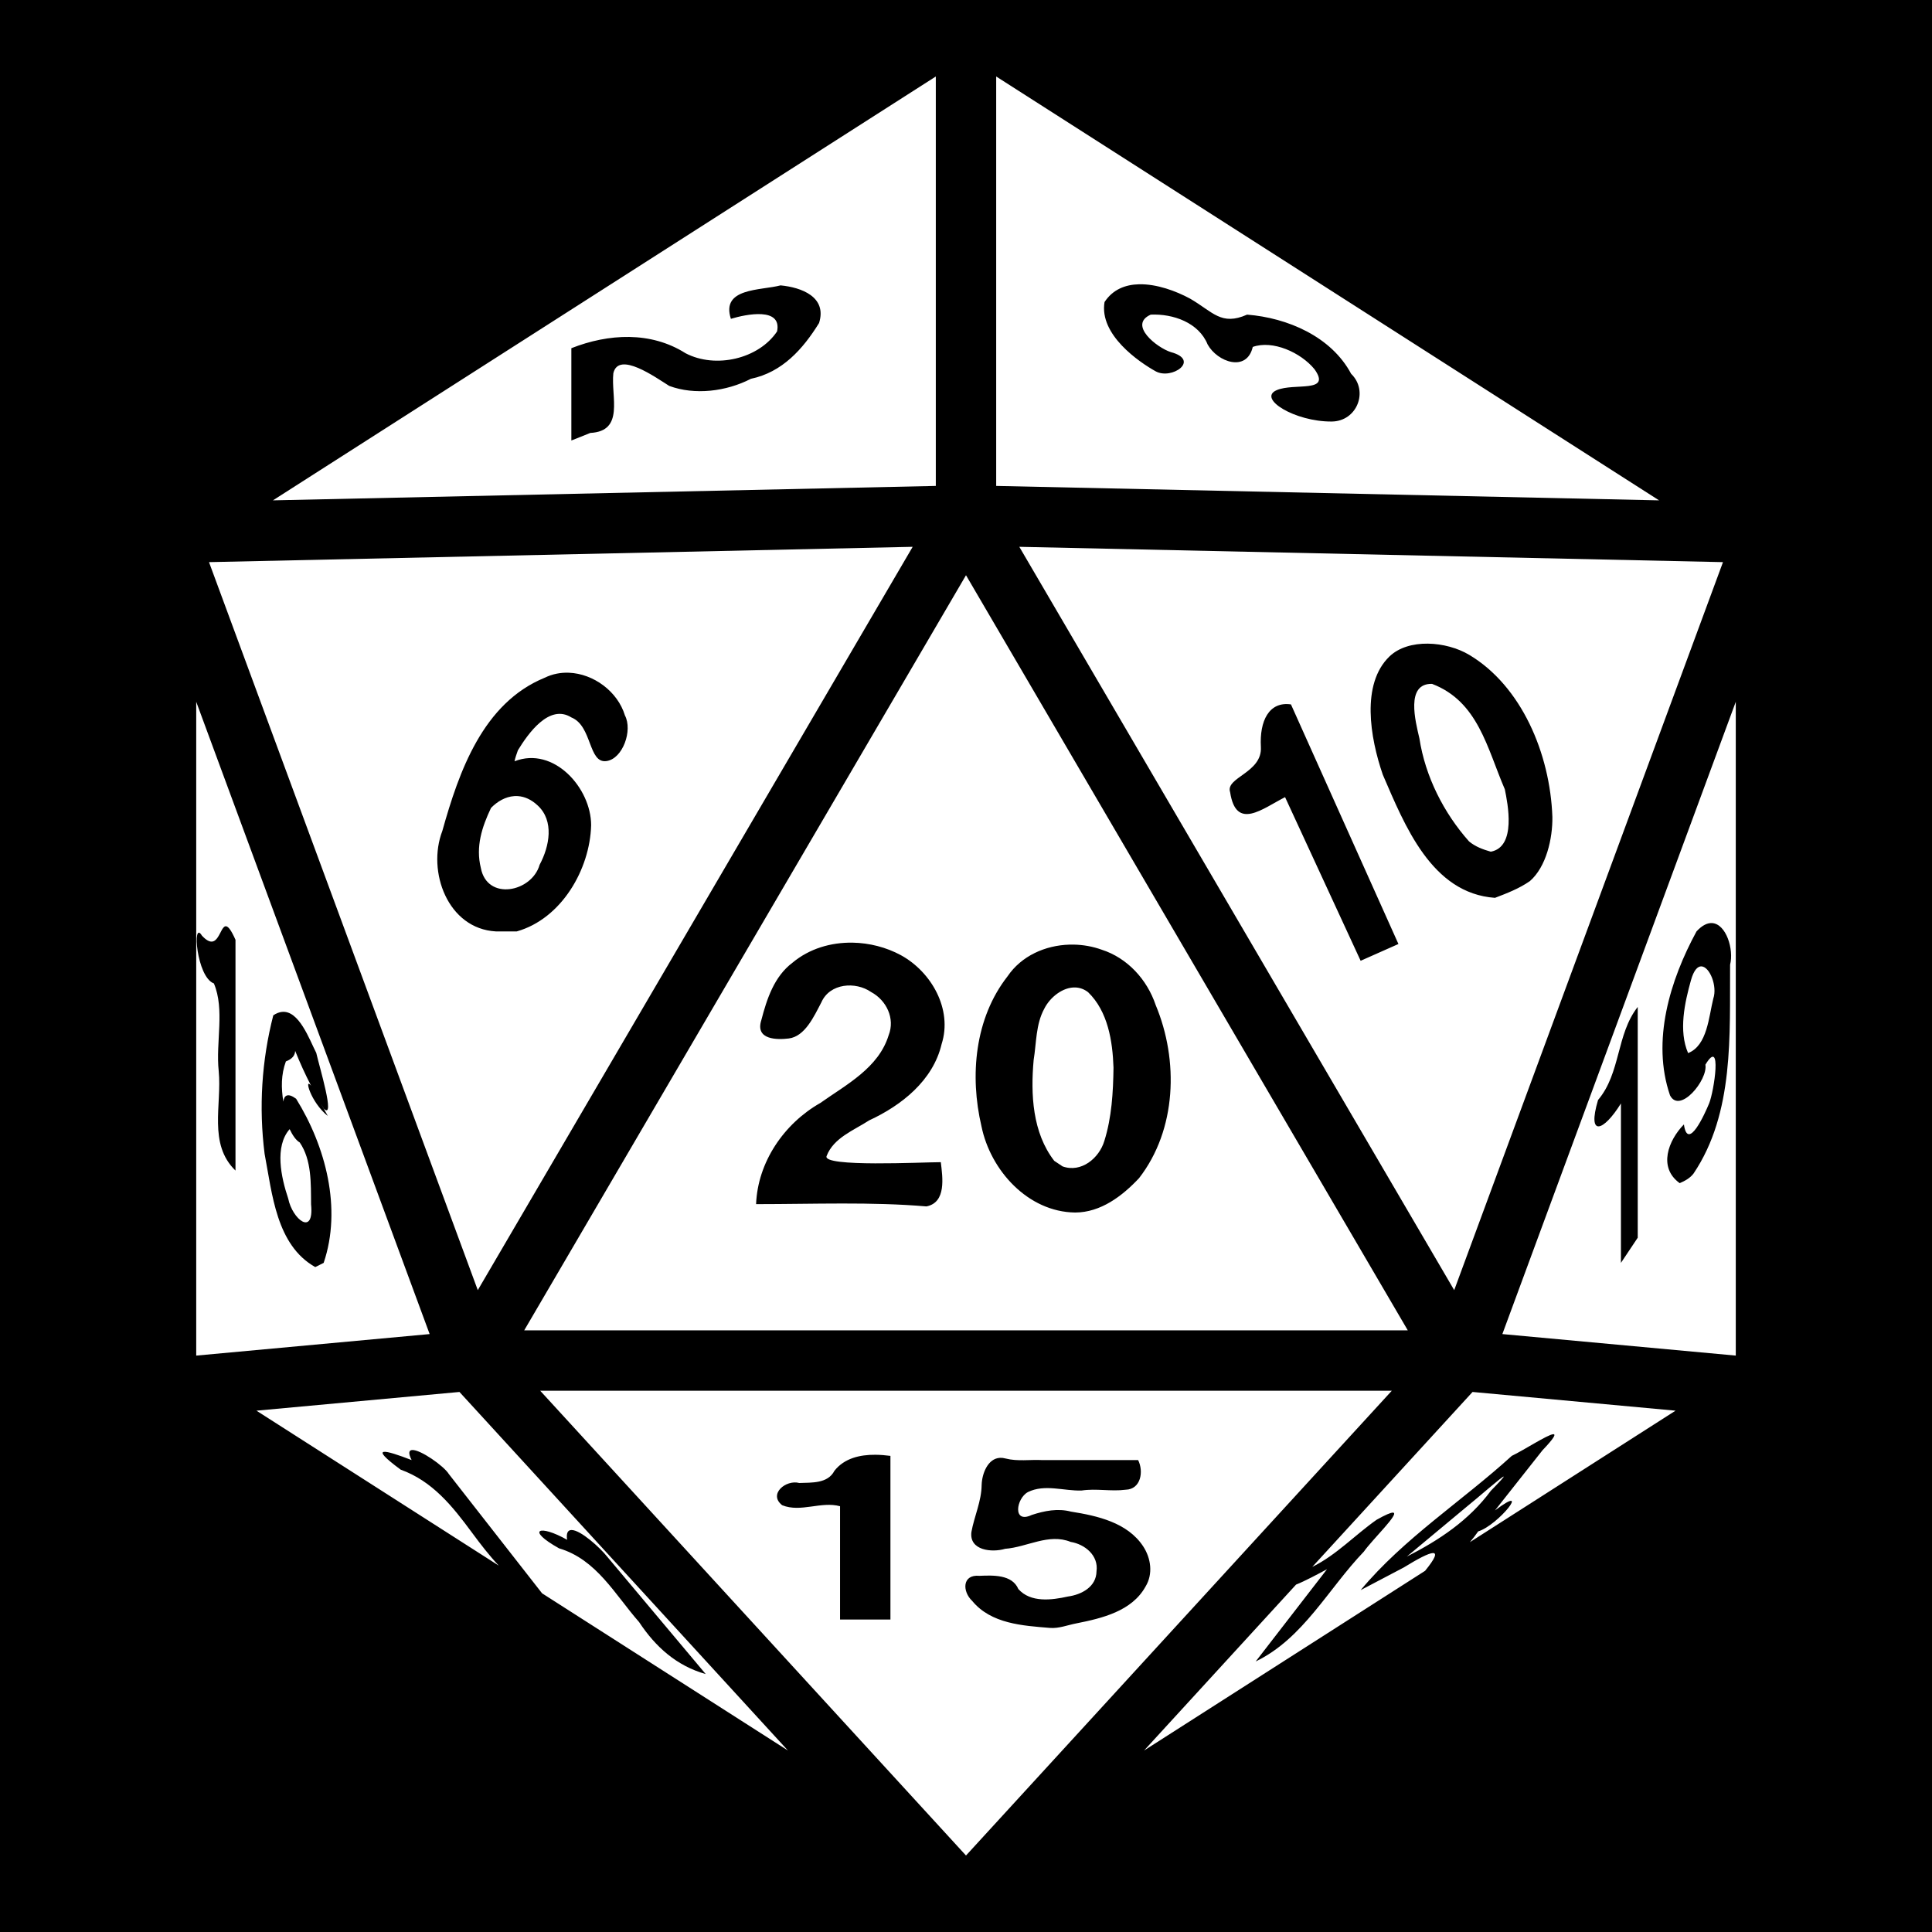
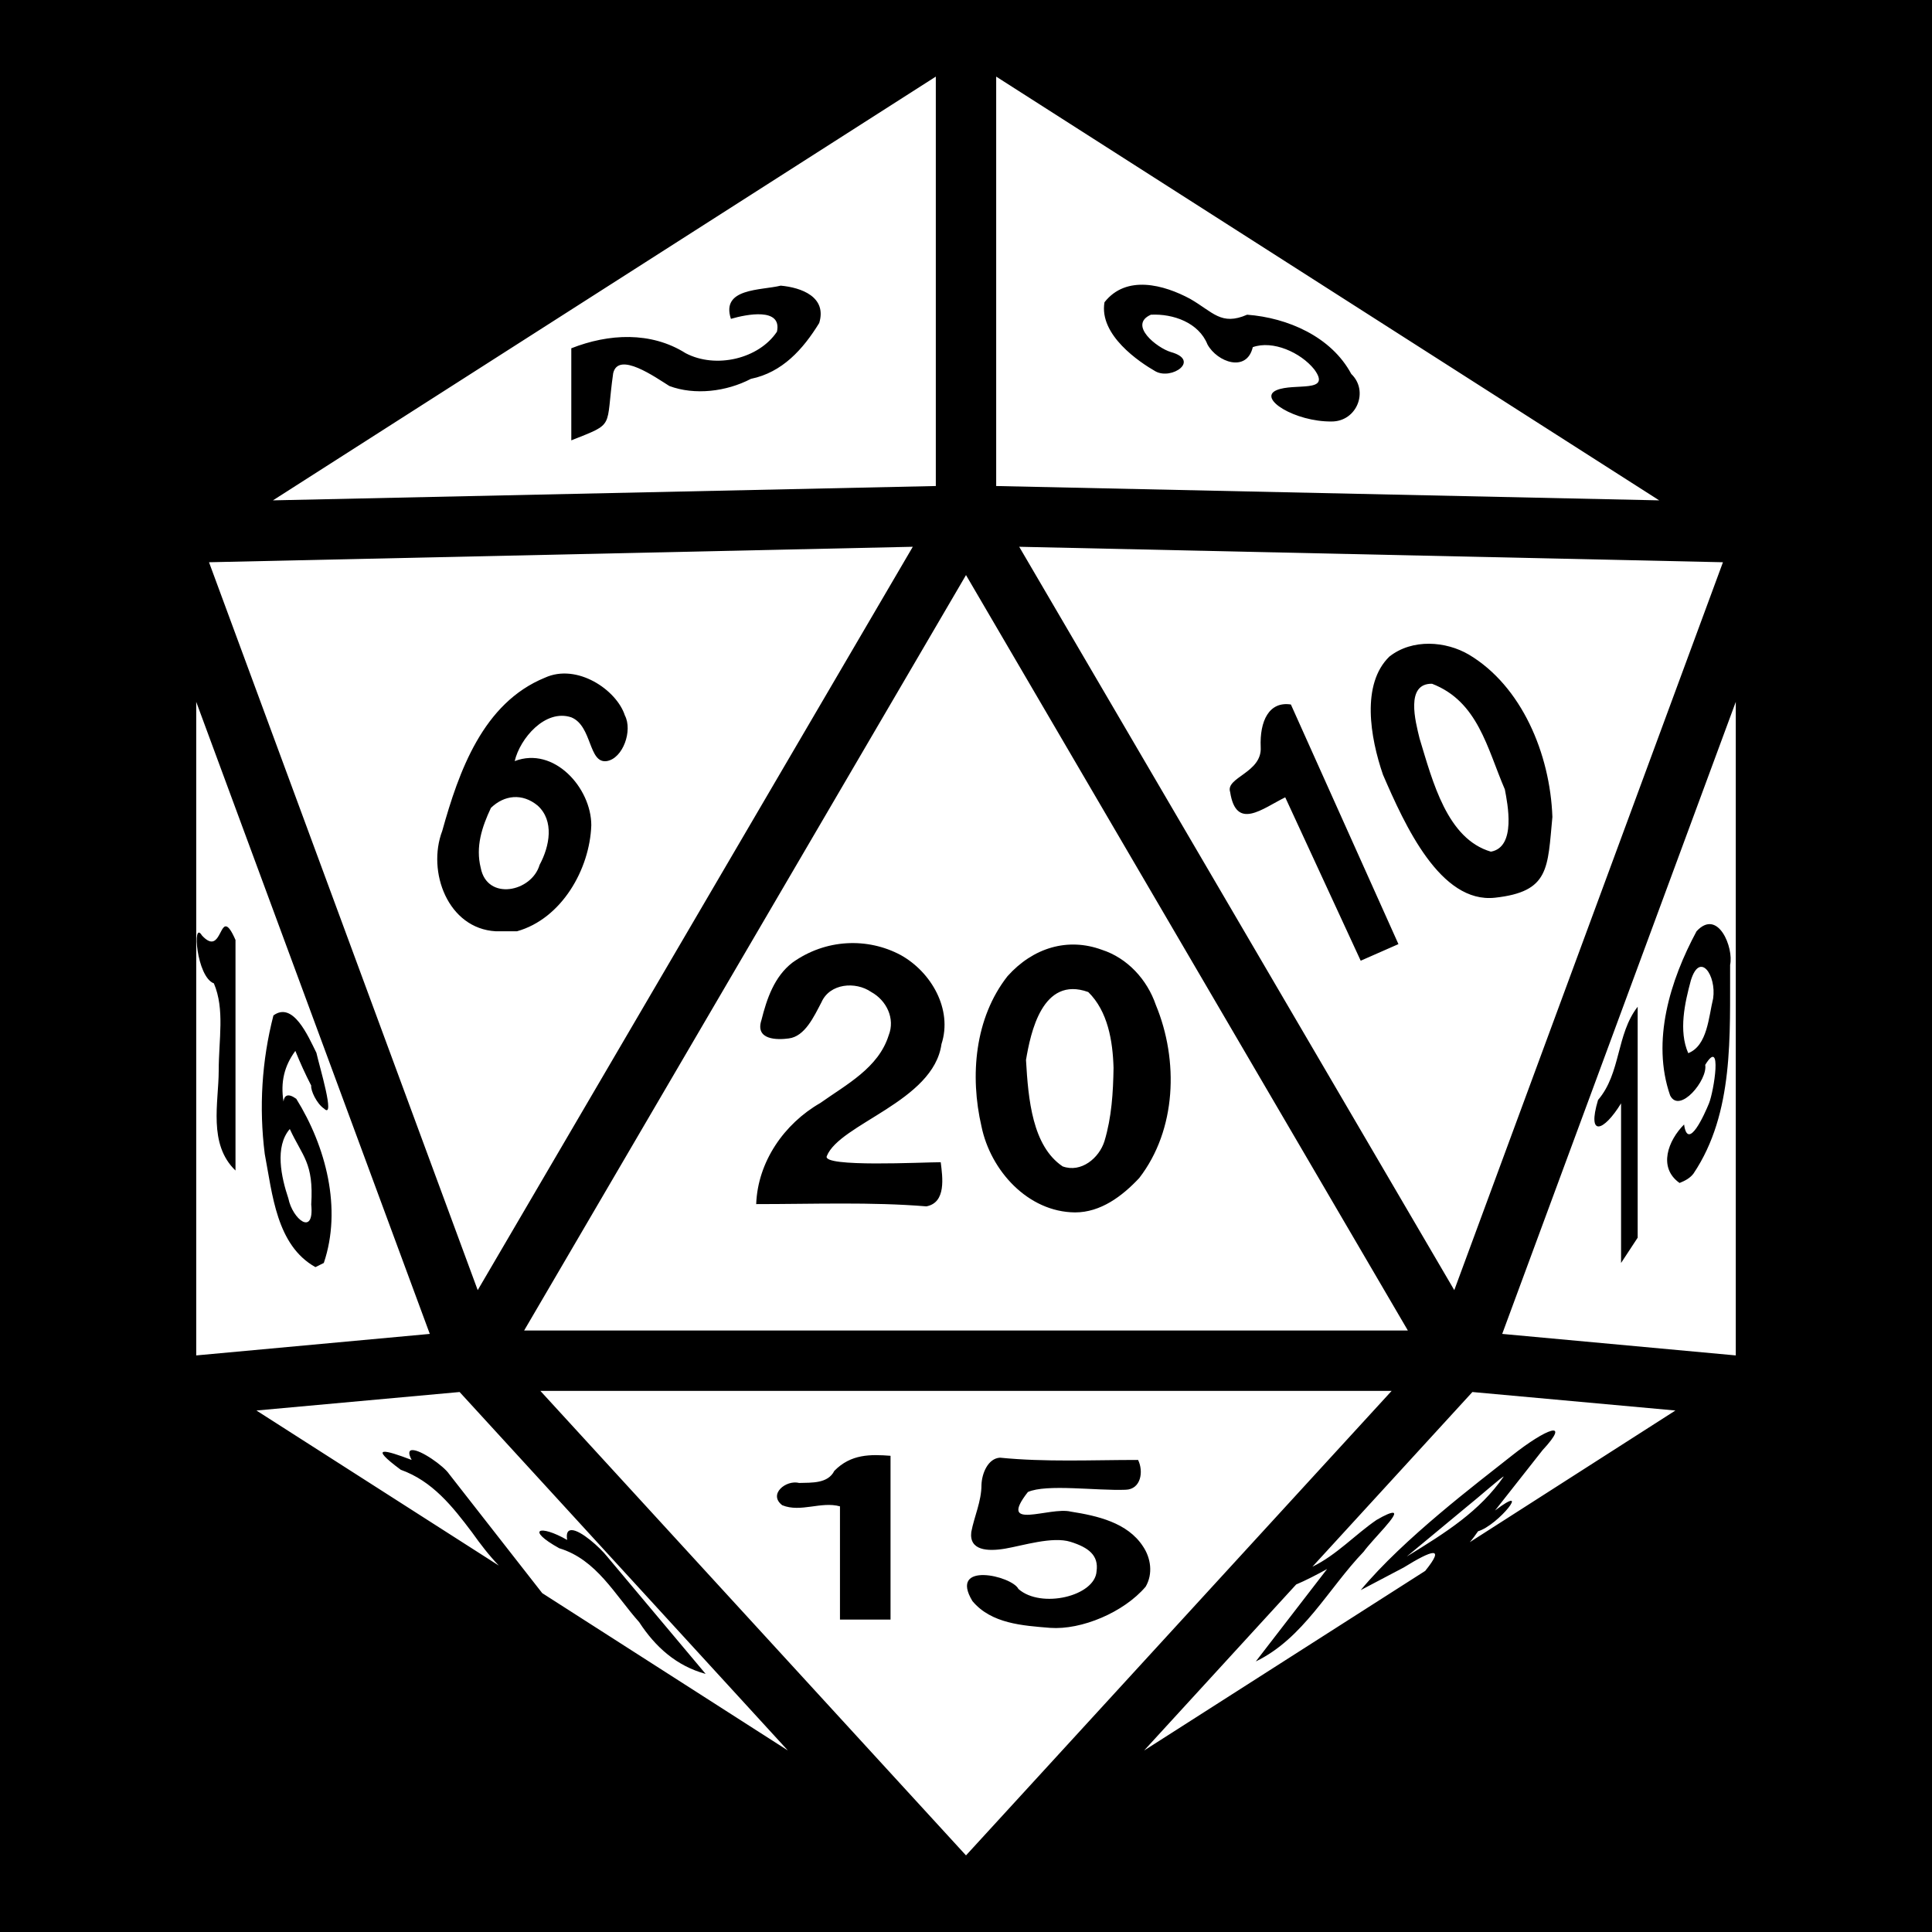
<svg xmlns="http://www.w3.org/2000/svg" viewBox="0 0 512 512">
  <path d="M0 0h512v512H0z" />
-   <path fill="#fff" d="M248 20.27L72.33 132.598 248 128.775zm16 0v108.505l175.67 3.823zm37.844 55.066c4.647-.112 9.772 1.762 13.576 3.824 6.082 3.54 8.205 7.248 15.074 4.22 10.698.844 22.297 5.794 27.568 15.68 4.715 4.574 1.555 12.61-5.167 12.65-9.72.06-19.74-6.075-14.563-8.314 4.65-2.01 14.634.886 10.014-5.56-3.632-4.435-11.085-7.78-16.352-5.897-1.59 6.81-9.382 3.996-11.955-.643-2.357-5.815-9.154-8.18-15.085-7.916-6.06 2.703 1.67 8.784 5.344 9.936 7.904 2.124.217 7.454-4.062 5.07-4.28-2.386-14.993-9.645-13.523-18.34 2.188-3.336 5.514-4.623 9.13-4.71zm-94.987.293c5.534.522 12.383 3.06 10.202 9.975-4.282 6.93-9.778 13.057-18.062 14.782-6.514 3.368-14.885 4.397-21.646 1.883-3.604-2.246-13.427-9.325-14.81-3.354-.666 6.2 3.028 15.352-6.106 15.816l-5.02 2.006v-24.46c9.842-3.876 21.037-4.516 30.266 1.335 7.973 4.16 19.38 1.503 24.252-5.783 1.33-6.494-8.162-4.57-12.24-3.336-2.687-8.26 7.87-7.47 13.163-8.865zm35.012 69.282l-186.48 4.06 71.23 192.93zm28.26 0l115.25 196.99 71.23-192.93zm-14.13 7.53l-117.076 200.11h234.152zm122.4 18.132c3.895.046 7.914 1.155 10.942 2.96 13.828 8.237 21.455 26.145 22.056 42.956.084 5.698-1.618 13.246-5.966 17.016-2.85 1.984-6.025 3.198-9.244 4.432-16.824-1.18-23.932-19.237-29.727-32.625-3.405-9.887-5.777-24.05 1.74-31.32 2.533-2.45 6.305-3.465 10.2-3.42zm-227.627 7.707c6.525.26 12.91 4.953 14.844 11.32 2.083 3.974-.562 11.445-4.857 12.09-4.9.734-3.757-9.317-9.344-11.565-5.88-3.69-11.495 4.34-14.166 8.707-.33.96-.695 1.918-.896 2.914 10.397-4.057 20.312 7.093 20.304 16.953-.312 11.67-7.843 24.777-19.705 28.134h-5.564c-12.7-.706-18.296-15.853-14.163-26.63 4.42-15.785 10.772-33.904 27.134-40.6 2.048-1.002 4.24-1.41 6.413-1.323zm228.725 2.95c-7.066-.148-4.38 9.958-3.338 14.456 1.55 10.1 6.458 19.766 13.15 27.293 1.7 1.414 3.663 2.13 5.764 2.727 6.865-1.254 4.47-12.833 3.72-16.535-4.707-10.907-7.057-23.284-19.296-27.942zM52 185.98v173.266l61.86-5.703zm408 0l-61.86 167.563 61.86 5.703zm-117.88.698l28.478 63.492-10.014 4.447-20.027-43.365c-6.02 3.062-12.98 8.95-14.56-1.303-1.344-3.955 8.546-5.1 8.15-11.993-.393-6.892 2.154-12.126 7.972-11.28zm-205.847 24.3c-2.302.156-4.453 1.392-6.148 3.133-2.417 5.077-4.1 10.268-2.695 15.913 1.668 8.807 13.515 6.41 15.576-.85 2.663-4.976 3.863-11.65-.49-15.696-1.722-1.623-3.514-2.38-5.248-2.5-.335-.024-.666-.023-.995 0zm317.48 33.65c3.69.262 5.783 6.924 4.74 11.038-.137 18.62 1.144 39.21-9.677 55.322-.96 1.253-2.258 1.946-3.675 2.56-5.81-4.17-3.01-11.36 1.114-15.566 1.01 7.297 5.573-2.882 6.676-5.56 1.31-3.18 3.52-17.75-.983-10.27.69 4.05-6.805 13.154-9.38 8.118-4.937-14.41-.017-30.488 7.025-43.436 1.526-1.667 2.933-2.292 4.162-2.205zm-393.823.845c.588.086 1.344 1.032 2.478 3.584v61.156c-7.297-7.04-3.567-17.42-4.45-26.402-.814-7.606 1.655-16.264-1.274-23.193-4.622-1.674-5.797-17.045-3.176-12.672 4.407 4.768 4.657-2.73 6.422-2.472zm166.013 4.34c4.463.077 8.93 1.227 12.8 3.32 8.1 4.427 13.744 14.375 10.792 23.568-2.265 9.636-10.61 16.243-19.195 20.208-4.058 2.644-9.45 4.618-11.283 9.46-1.196 2.994 25.396 1.62 30.267 1.62.47 4.003 1.52 10.68-3.814 11.725-14.52-1.25-29.88-.606-45.14-.606.437-11.176 7.425-21.35 17.023-26.808 6.9-4.875 15.435-9.283 18.1-17.927 1.763-4.44-.56-9.28-4.632-11.47-4.154-2.874-10.947-2.34-13.178 2.7-1.992 3.82-4.38 9.075-8.657 9.604-2.893.358-8.99.475-7.263-4.873 1.46-5.63 3.413-11.567 8.263-15.213 4.45-3.726 10.18-5.403 15.918-5.306zm58.565.517c2.548.043 5.088.494 7.46 1.352 6.835 2.2 12.034 7.93 14.296 14.656 6.14 14.67 5.577 33.025-4.407 45.89-4.434 4.726-10.147 9.084-16.93 9.104-12.504-.152-22.452-11.172-24.83-22.865-3.145-13.39-1.786-28.618 6.913-39.733 3.686-5.435 10-8.212 16.406-8.398.364-.01.728-.012 1.092-.006zm166.388 5.768c-.997-.037-2.02.973-2.777 3.683-1.645 5.895-3.323 13.392-.755 19.298 5.1-1.992 5.47-9.617 6.676-14.437 1.127-3.304-.95-8.46-3.144-8.542zm-165.834 5.593c-3.386-.167-6.824 2.62-8.324 5.64-2.258 4.143-2.065 9.04-2.812 13.594-.813 9.084-.33 19.23 5.457 26.707l2.207 1.472c4.928 1.78 9.694-2.16 11.07-6.74 1.962-6.234 2.34-12.9 2.43-19.407-.235-7.035-1.47-14.922-6.73-20.012-1.044-.813-2.17-1.196-3.298-1.252zm148.954 5.158v61.156l-4.452 6.672v-42.254c-4.61 7.453-9.028 9.044-6.066-.912 6.054-7.15 4.81-17.41 10.518-24.662zm-359.37 1.11c.02.07.043.14.063.208 4.513-.497 7.276 7.277 9.104 10.865.8 3.573 5.12 17.77 2.032 14.798-.273-.453-.53-.914-.795-1.37l1.837 3.3c-4.598-3.657-6.375-10.487-4.444-8.024-1.558-3.014-2.96-6.095-4.218-9.24-.06 1.18-.727 2.115-2.465 2.793-1.287 3.49-1.265 7.08-.67 10.645.2-1.67 1.175-2.384 3.385-.754 7.842 12.624 12.176 29.107 7.298 43.498l-2.224 1.11c-10.357-5.83-11.404-19.436-13.427-30.003-1.555-12.29-.788-24.71 2.3-36.71.807-.547 1.567-.828 2.284-.907-.02-.07-.042-.137-.06-.207zm.06.208c.114.417.237.826.368 1.225-.12-.408-.25-.813-.365-1.224zm2.052 31.07c-4.06 4.626-2.26 12.79-.377 18.4 1.108 5.507 6.916 10.14 6.056 1.52-.05-5.63.17-11.725-3-16.39-.96-.537-1.907-1.898-2.678-3.53zm66.396 69.317L256 491.73l112.846-123.177zm-21.394.33l-53.797 4.96 64.223 41.065c-2.556-2.703-4.856-5.71-7.118-8.763-5.132-6.95-10.468-13.657-18.88-16.672-8.736-6.442-4.18-5.276 2.9-2.537-.948-1.854-.725-2.61.123-2.668 2.17-.153 8.43 4.226 9.74 6.37l24.706 31.606 65.15 41.656zm268.48 0l-42.472 46.36c6.404-3.148 11.38-8.538 17.056-12.493 2.396-1.346 3.72-1.896 4.295-1.89 2.055.017-5.43 7.116-7.682 10.333-9.42 9.813-16.066 23.033-28.668 29.114l18.914-24.46c-2.32 1.26-5.94 3.19-8.21 4.085l-40.28 43.968 74.468-47.615c5.48-6.718 1.903-5.537-5.64-.896l-11.438 6.014c11.46-13.746 26.855-23.568 40.053-35.582 3.162-1.492 9.503-5.663 10.986-5.738.777-.04.22 1.045-2.824 4.228l-12.613 15.965c10.01-7.533.884 3.926-4.45 5.56-.695 1.01-1.44 1.95-2.212 2.862l54.512-34.856zm-158.265 16.644c1.358.01 2.71.125 3.998.295v43.365h-13.35v-30.02c-5.04-1.378-10.417 1.722-15.34-.27-3.758-2.94 1.01-6.846 4.524-5.89 3.278-.126 7.556.197 9.324-3.234 2.635-3.34 6.77-4.274 10.845-4.246zm33.048.81c.464-.02.963.037 1.497.186 3.147.81 6.466.245 9.695.413h25.402c1.503 2.992.752 7.75-3.305 7.855-3.893.51-7.81-.382-11.69.212-4.698.146-9.753-1.773-14.198.404-3.122 1.66-4.165 8.505.988 6.076 3.366-1.11 6.912-1.807 10.408-.89 6.984 1.103 14.966 2.89 19.125 9.19 2.076 3.156 2.672 7.337.633 10.67-3.602 6.528-11.534 8.407-18.295 9.75-2.337.443-4.66 1.404-7.03 1.21-7.245-.593-15.603-1.083-20.603-7.144-2.662-2.494-2.703-7.097 1.903-6.66 3.57-.142 8.657-.4 10.322 3.505 3.247 3.66 8.837 2.94 13.127 1.98 3.588-.483 7.53-2.548 7.584-6.673.59-4.21-3.078-7.18-6.844-7.8-5.818-2.365-11.57 1.405-17.37 1.827-3.463 1.046-9.578.48-8.936-4.465.76-4.188 2.663-8.108 2.71-12.46.09-3.005 1.634-7.03 4.877-7.184zm133.47 4.975c-.21-.248-6.99 5.744-9.92 8.08l-15.75 13.118c8.59-4.363 16.472-9.61 22.275-17.448 2.553-2.6 3.476-3.652 3.394-3.75zm-247.032 14.16c2.39-.02 7.543 4.65 9.45 7.06l26.11 31.11c-7.722-2.182-13.29-7.19-17.653-13.777-6.43-7.316-11.282-16.606-21.213-19.54-8.943-5.002-5.18-6.42 2.133-2.264-.273-1.858.24-2.582 1.174-2.59z" />
+   <path fill="#fff" d="M248 20.3L72.33 132.6 248 128.8zm16 0v108.5l175.7 3.8zm51.4 58.9c6.1 3.5 8.2 7.2 15.1 4.2 10.7.8 22.3 5.8 27.6 15.7 4.7 4.5 1.5 12.6-5.2 12.6-9.7.1-19.7-6.1-14.6-8.3 4.7-2 14.7.9 10-5.5-3.6-4.5-11-7.8-16.3-5.9-1.6 6.8-9.4 4-12-.7-2.3-5.8-9.1-8.2-15-7.9-6.1 2.7 1.6 8.8 5.3 9.9 7.9 2.2.2 7.5-4.1 5.1-4.2-2.4-15-9.6-13.5-18.3 5.8-7.39 15.8-4.62 22.7-.9zm-108.5-3.5c5.5.5 12.3 3 10.2 9.9-4.3 7-9.8 13.1-18.1 14.8-6.5 3.4-14.9 4.4-21.6 1.9-3.7-2.3-13.5-9.3-14.9-3.4-2.1 14.8.7 13.1-11.1 17.8V92.3c9.9-3.9 21.1-4.5 30.3 1.3 8 4.2 19.4 1.5 24.2-5.7 1.4-6.5-8.1-4.6-12.2-3.4-2.7-8.2 7.9-7.5 13.2-8.8zm35 69.2L55.39 149l71.21 192.9zm28.2 0l115.3 197L456.6 149zm-14.1 7.5L138.9 352.6h234.2zm133.3 21.1c13.9 8.3 21.5 26.2 22.1 43-1.3 13.6-.7 19.8-15.2 21.4-14.5 1.6-23.9-19.2-29.7-32.6-3.4-9.9-5.8-24 1.7-31.3 6.1-4.8 15-4.1 21.1-.5zm-223.7 16.1c2.1 4-.5 11.4-4.8 12.1-4.9.7-3.8-9.3-9.4-11.6-6.9-2.3-13.6 5.6-15 11.6 10.4-4 20.3 7.1 20.3 17-.4 11.7-7.9 24.8-19.7 28.1h-5.6c-12.7-.7-18.3-15.8-14.2-26.6 4.4-15.8 10.8-33.9 27.2-40.6 8.5-3.9 19 3.2 21.2 10zm213.9-8.4c-7.1-.1-4.4 10-3.3 14.5 3.5 11.5 7.3 26.6 18.9 30 6.8-1.2 4.4-12.8 3.7-16.5-4.7-10.9-7.1-23.3-19.3-28zM52 186v173.2l61.9-5.7zm408 0l-61.9 167.5 61.9 5.7zm-117.9.7l28.5 63.5-10 4.4-20-43.3c-6.1 3-13 8.9-14.6-1.4-1.3-3.9 8.5-5.1 8.1-11.9-.3-6.9 2.2-12.2 8-11.3zm-212 27.4c-2.4 5.1-4.1 10.3-2.7 15.9 1.7 8.8 13.5 6.4 15.6-.8 2.7-5 3.9-11.7-.5-15.7-4.1-3.4-8.9-2.8-12.4.6zm328.4 41.6c-.1 18.6 1.1 39.2-9.7 55.3-.9 1.2-2.2 1.9-3.7 2.5-5.8-4.1-3-11.3 1.2-15.5 1 7.3 5.5-2.9 6.6-5.6 1.3-3.2 3.6-17.7-1-10.2.7 4-6.8 13.1-9.3 8.1-5-14.4 0-30.5 7-43.5 5.7-6.2 9.9 4.4 8.9 8.9zM59.93 245.5c.59.1 1.34 1 2.48 3.6v61.1c-7.3-7-4.47-18-4.45-26.4 0-8.4 1.65-16.3-1.28-23.2-4.62-1.7-5.79-17-3.17-12.7 4.41 4.8 4.66-2.7 6.42-2.4zm178.77 7.6c8.1 4.5 13.8 14.4 10.8 23.6-2.1 15.2-27 21.1-30.4 29.7-1.2 3 25.4 1.6 30.2 1.6.5 4 1.5 10.7-3.8 11.7-14.5-1.2-29.9-.6-45.1-.6.4-11.2 7.4-21.3 17-26.8 6.9-4.9 15.4-9.3 18.1-17.9 1.8-4.5-.6-9.3-4.6-11.5-4.2-2.9-11-2.3-13.2 2.7-2 3.8-4.4 9.1-8.7 9.6-2.9.4-9 .5-7.2-4.9 1.4-5.6 3.4-11.5 8.2-15.2 8.8-6.3 19.9-6.7 28.7-2zm53.3-1.4c6.8 2.2 12 7.9 14.3 14.6 6.1 14.7 5.5 33.1-4.4 45.9-4.5 4.8-10.2 9.1-17 9.1-12.5-.1-22.4-11.1-24.8-22.8-3.1-13.4-1.8-28.7 6.9-39.8 6.8-7.6 16-10.3 25-7zm156.1 8.1c-1.6 5.9-3.3 13.4-.7 19.3 5.1-2 5.4-9.6 6.6-14.5.9-6.1-3.5-12.6-5.9-4.8zm-176.2 21.1c.6 10.5 1.7 22.8 9.7 28.2 4.9 1.8 9.7-2.2 11.1-6.7 1.9-6.3 2.3-12.9 2.4-19.4-.2-7.1-1.5-15-6.7-20.1-12.2-4.4-15.3 10.9-16.5 18zM434 266.8V328l-4.4 6.7v-42.3c-4.6 7.5-9.1 9.1-6.1-.9 6.1-7.1 4.8-17.4 10.5-24.7zM83.85 279c.8 3.6 5.12 17.8 2.04 14.8-1.97-1.3-3.62-4.9-3.41-6.1-1.55-3-2.96-6.1-4.21-9.2-2.95 4-3.96 8.3-3.14 13.4.2-1.6 1.18-2.3 3.39-.7 7.84 12.6 12.17 29.1 7.29 43.5l-2.22 1.1c-10.36-5.8-11.4-19.4-13.43-30-1.55-12.3-.79-24.7 2.3-36.7 5.2-3.8 9.16 5.4 11.39 9.9zm-7.05 20.2c-4.06 4.7-2.26 12.8-.38 18.4 1.11 5.5 6.92 10.2 6.06 1.6.69-11.1-2.33-12.7-5.68-20zm66.4 69.4L256 491.7l112.8-123.1zm-21.4.3l-53.84 4.9 64.24 41.1c-2.6-2.7-4.9-5.7-7.1-8.8-5.2-6.9-10.5-13.6-18.9-16.6-8.75-6.5-4.2-5.3 2.9-2.6-1-1.8-.7-2.6.1-2.6 2.2-.2 8.4 4.2 9.8 6.3l24.7 31.6 65.1 41.7zm268.4 0l-42.4 46.3c6.4-3.1 11.3-8.5 17-12.4 2.4-1.4 3.7-1.9 4.3-1.9 2.1 0-5.4 7.1-7.7 10.3-9.4 9.8-16 23-28.6 29.1l18.9-24.5c-2.3 1.3-6 3.2-8.2 4.1l-40.3 44 74.5-47.6c5.4-6.7 1.9-5.6-5.7-.9l-11.4 6c11.4-13.7 30.8-28.3 40-35.6 9.2-7.3 15.9-9.8 8.2-1.5l-12.6 16c10-7.6.9 3.9-4.5 5.5-.7 1-1.4 2-2.2 2.9l54.5-34.9zM236 385.8v43.4h-13.4v-30c-5-1.4-10.4 1.7-15.3-.3-3.8-2.9 1-6.8 4.5-5.9 3.3-.1 7.6.2 9.3-3.2 4.4-4.5 9.6-4.4 14.9-4zm29 .5c12.1 1.2 24.2.6 36.6.6 1.5 3 .8 7.8-3.3 7.9-7.7.3-21-1.6-25.9.6-8.2 10.5 5.7 3.8 11.4 5.2 7 1.1 15 2.9 19.1 9.2 2.1 3.1 2.7 7.3.7 10.7-5.8 6.8-17 11.5-25.3 10.9-7.3-.6-15.6-1.1-20.6-7.1-6.4-10.6 10.5-6.7 12.2-3.2 6 5.3 20.3 1.9 20.7-4.7.6-4.2-2.1-6.3-6.9-7.8-4.8-1.5-12.6 1-17.3 1.8-4.7.8-9.6.5-9-4.4.8-4.2 2.7-8.1 2.7-12.5.1-3 1.7-7 4.9-7.2zm133.5 5c-.2-.2-7 5.8-9.9 8.1l-15.8 13.1c10.6-6.5 19.3-12 25.7-21.2zm-247 14.2c2.4 0 7.5 4.6 9.4 7l26.1 31.1c-7.7-2.1-13.3-7.1-17.6-13.7-6.5-7.3-11.3-16.6-21.2-19.6-9-5-5.2-6.4 2.1-2.2-.3-1.9.2-2.6 1.2-2.6z" />
</svg>
